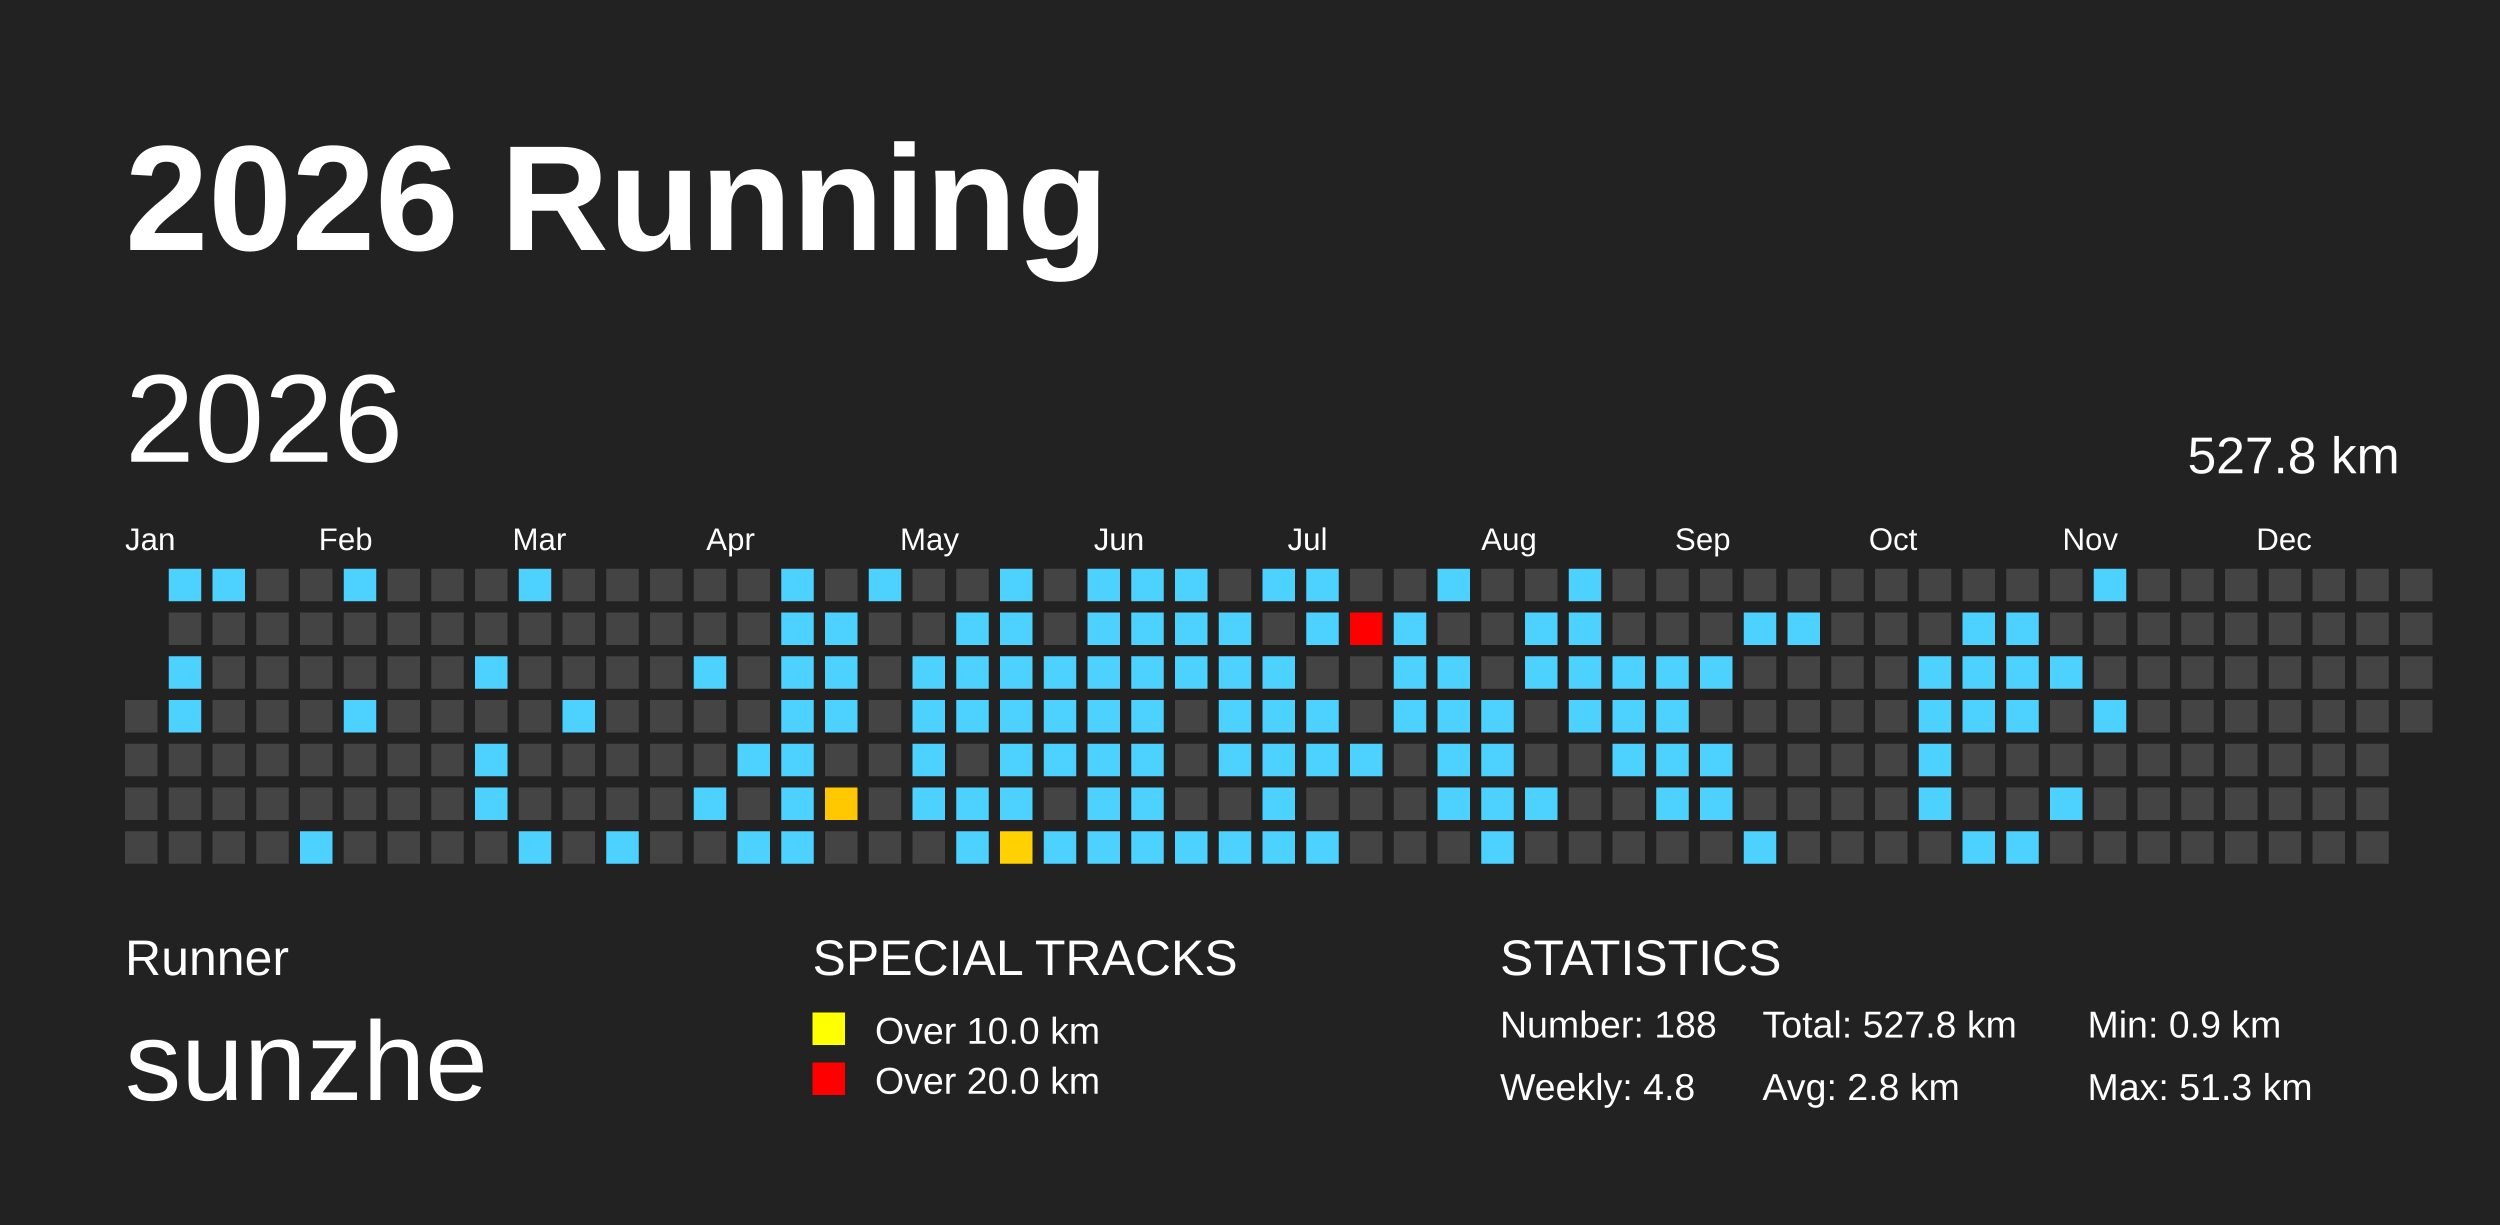
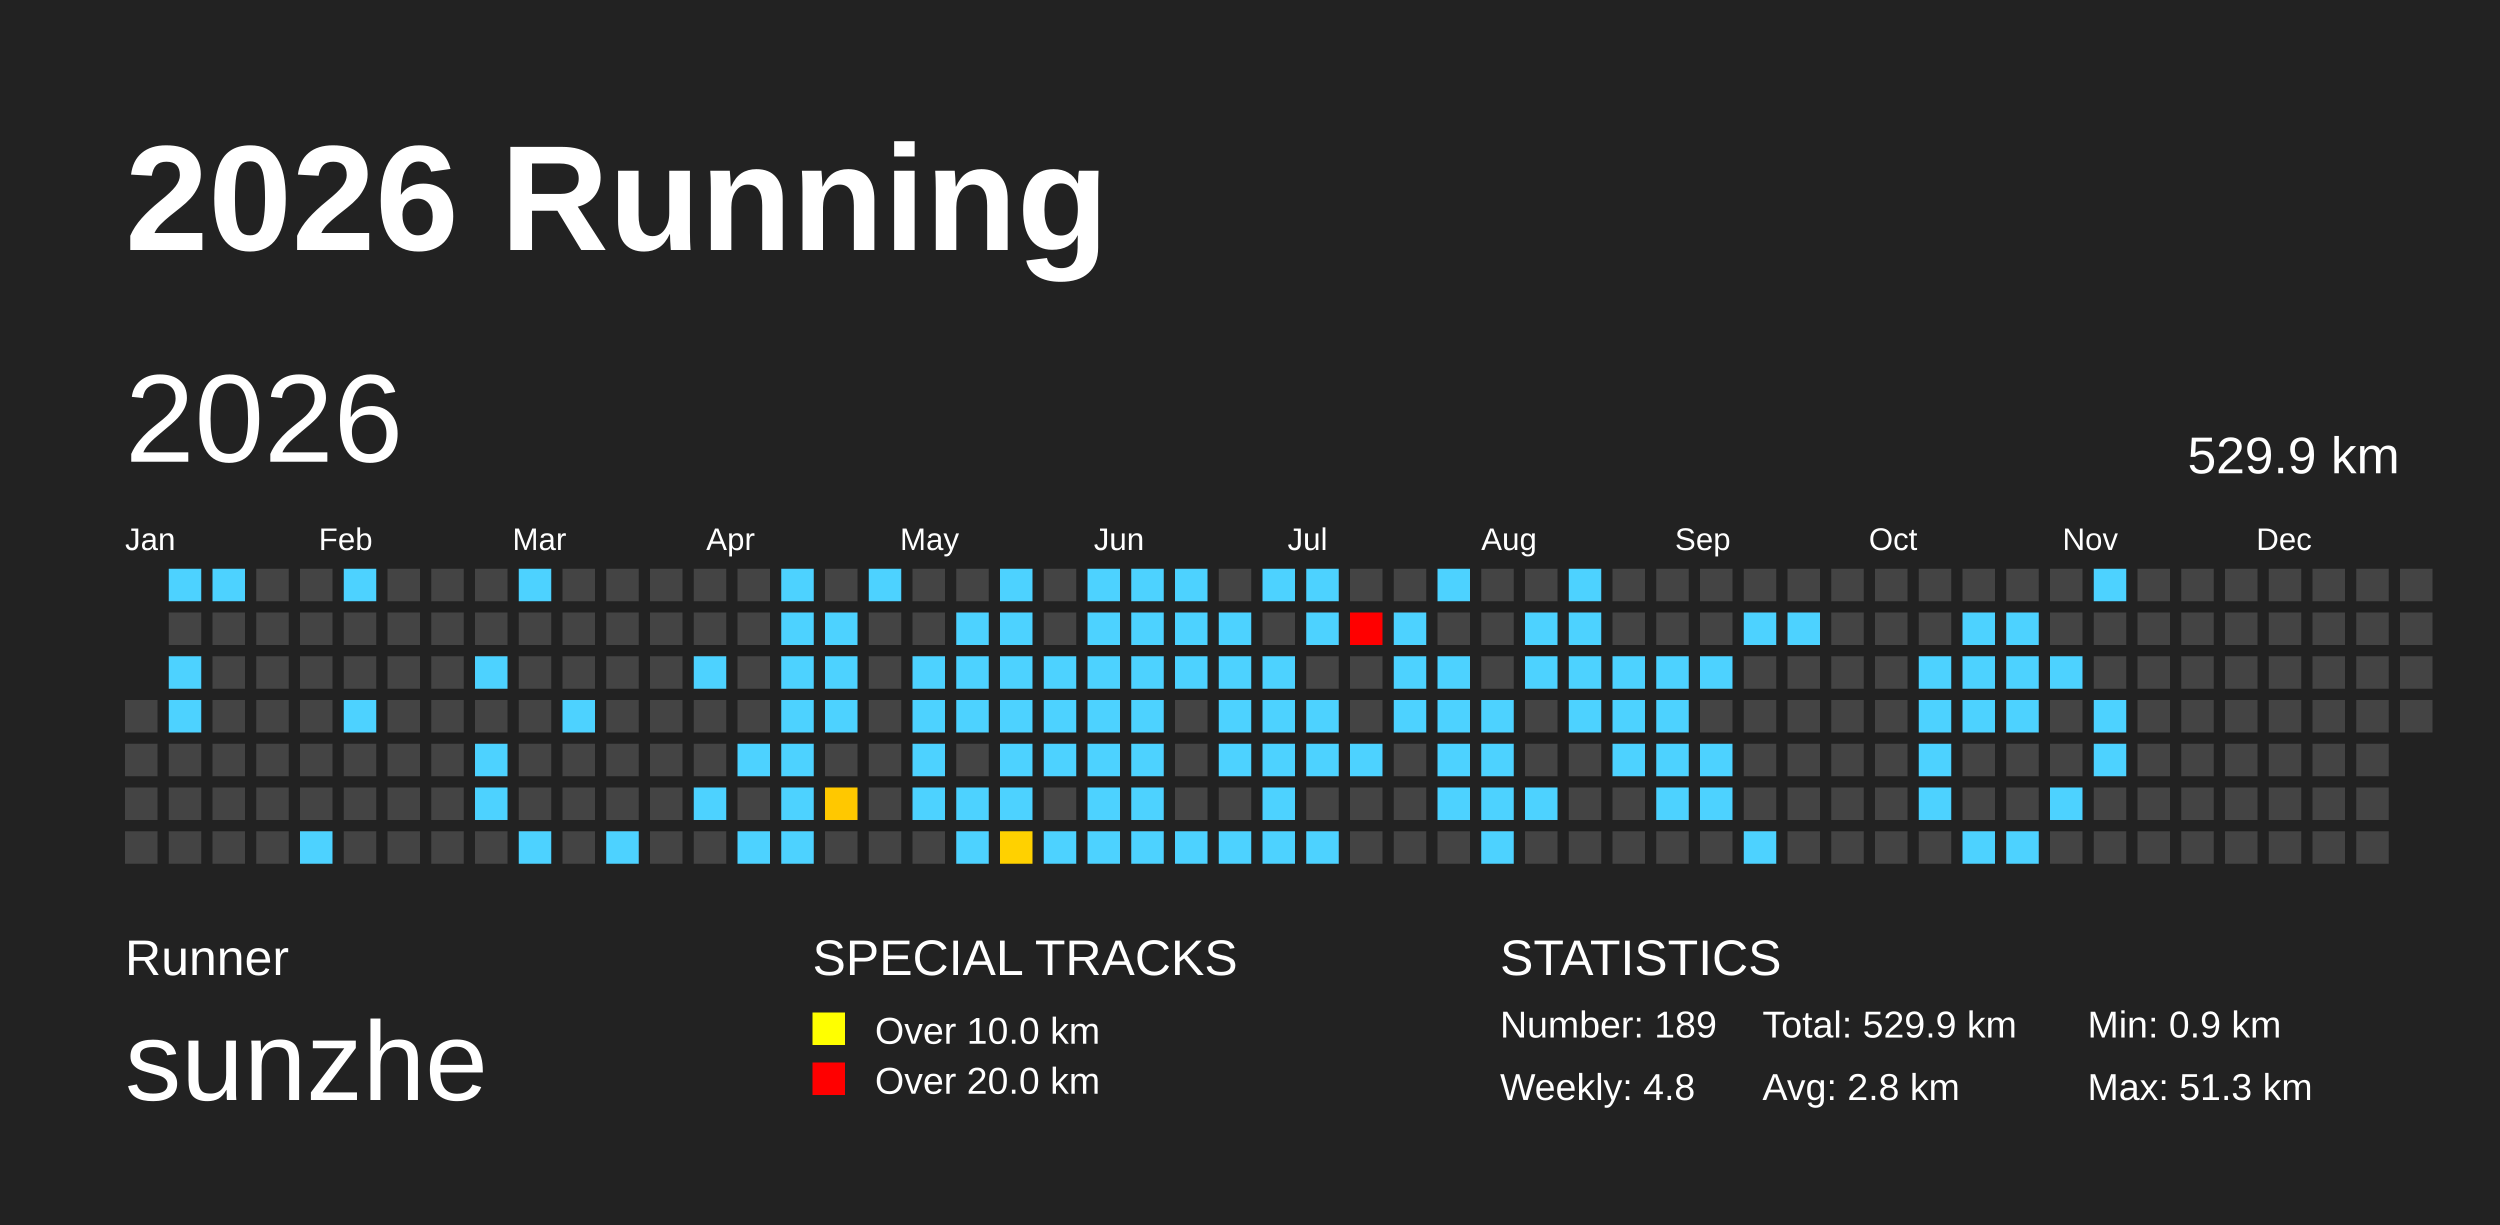
<svg xmlns="http://www.w3.org/2000/svg" baseProfile="full" height="98mm" version="1.1" viewBox="0,0,200,98" width="200mm">
  <defs />
  <rect fill="#222222" height="98" width="200" x="0" y="0" />
  <text fill="#FFFFFF" style="font-size:12px; font-family:Arial; font-weight:bold;" x="10" y="20">2026 Running</text>
  <text fill="#FFFFFF" style="font-size:4px; font-family:Arial" x="10" y="78">Runner</text>
  <text fill="#FFFFFF" style="font-size:9px; font-family:Arial" x="10" y="88">sunzhe</text>
  <text fill="#FFFFFF" style="font-size:4px; font-family:Arial" x="65" y="78">SPECIAL TRACKS</text>
  <rect fill="yellow" height="2.6" width="2.6" x="65" y="81" />
  <text fill="#FFFFFF" style="font-size:3px; font-family:Arial" x="70" y="83.5">Over 10.0 km</text>
  <rect fill="red" height="2.6" width="2.6" x="65" y="85" />
  <text fill="#FFFFFF" style="font-size:3px; font-family:Arial" x="70" y="87.5">Over 20.0 km</text>
  <text fill="#FFFFFF" style="font-size:4px; font-family:Arial" x="120" y="78">STATISTICS</text>
-   <text fill="#FFFFFF" style="font-size:3px; font-family:Arial" x="120" y="83">Number: 188</text>
+   <text fill="#FFFFFF" style="font-size:3px; font-family:Arial" x="120" y="83">Number: 189</text>
  <text fill="#FFFFFF" style="font-size:3px; font-family:Arial" x="120" y="88">Weekly: 4.8</text>
-   <text fill="#FFFFFF" style="font-size:3px; font-family:Arial" x="141" y="83">Total: 527.8 km</text>
+   <text fill="#FFFFFF" style="font-size:3px; font-family:Arial" x="141" y="83">Total: 529.9 km</text>
  <text fill="#FFFFFF" style="font-size:3px; font-family:Arial" x="141" y="88">Avg: 2.8 km</text>
  <text fill="#FFFFFF" style="font-size:3px; font-family:Arial" x="167" y="83">Min: 0.9 km</text>
  <text fill="#FFFFFF" style="font-size:3px; font-family:Arial" x="167" y="88">Max: 51.3 km</text>
  <text dominant-baseline="hanging" fill="#FFFFFF" style="font-size:10.0px; font-family:Arial;" x="10" y="30">2026</text>
-   <text dominant-baseline="hanging" fill="#FFFFFF" style="font-size:4.125px; font-family:Arial;" x="175" y="35">527.8 km</text>
+   <text dominant-baseline="hanging" fill="#FFFFFF" style="font-size:4.125px; font-family:Arial;" x="175" y="35">529.9 km</text>
  <text fill="#FFFFFF" style="font-size:2.5px; font-family:Arial" x="10.0" y="44">Jan</text>
  <text fill="#FFFFFF" style="font-size:2.5px; font-family:Arial" x="25.5" y="44">Feb</text>
  <text fill="#FFFFFF" style="font-size:2.5px; font-family:Arial" x="41.0" y="44">Mar</text>
  <text fill="#FFFFFF" style="font-size:2.5px; font-family:Arial" x="56.5" y="44">Apr</text>
  <text fill="#FFFFFF" style="font-size:2.5px; font-family:Arial" x="72.0" y="44">May</text>
  <text fill="#FFFFFF" style="font-size:2.5px; font-family:Arial" x="87.5" y="44">Jun</text>
  <text fill="#FFFFFF" style="font-size:2.5px; font-family:Arial" x="103.0" y="44">Jul</text>
  <text fill="#FFFFFF" style="font-size:2.5px; font-family:Arial" x="118.5" y="44">Aug</text>
  <text fill="#FFFFFF" style="font-size:2.5px; font-family:Arial" x="134.0" y="44">Sep</text>
  <text fill="#FFFFFF" style="font-size:2.5px; font-family:Arial" x="149.5" y="44">Oct</text>
  <text fill="#FFFFFF" style="font-size:2.5px; font-family:Arial" x="165.0" y="44">Nov</text>
  <text fill="#FFFFFF" style="font-size:2.5px; font-family:Arial" x="180.5" y="44">Dec</text>
  <rect fill="#444444" height="2.6" width="2.6" x="10.0" y="56.0" />
  <rect fill="#444444" height="2.6" width="2.6" x="10.0" y="59.5" />
  <rect fill="#444444" height="2.6" width="2.6" x="10.0" y="63.0" />
  <rect fill="#444444" height="2.6" width="2.6" x="10.0" y="66.5" />
  <rect fill="#4dd2ff" height="2.6" width="2.6" x="13.5" y="45.5" />
  <rect fill="#444444" height="2.6" width="2.6" x="13.5" y="49.0" />
  <rect fill="#4dd2ff" height="2.6" width="2.6" x="13.5" y="52.5" />
  <rect fill="#4dd2ff" height="2.6" width="2.6" x="13.5" y="56.0" />
  <rect fill="#444444" height="2.6" width="2.6" x="13.5" y="59.5" />
  <rect fill="#444444" height="2.6" width="2.6" x="13.5" y="63.0" />
  <rect fill="#444444" height="2.6" width="2.6" x="13.5" y="66.5" />
  <rect fill="#4dd2ff" height="2.6" width="2.6" x="17.0" y="45.5" />
  <rect fill="#444444" height="2.6" width="2.6" x="17.0" y="49.0" />
  <rect fill="#444444" height="2.6" width="2.6" x="17.0" y="52.5" />
  <rect fill="#444444" height="2.6" width="2.6" x="17.0" y="56.0" />
  <rect fill="#444444" height="2.6" width="2.6" x="17.0" y="59.5" />
  <rect fill="#444444" height="2.6" width="2.6" x="17.0" y="63.0" />
  <rect fill="#444444" height="2.6" width="2.6" x="17.0" y="66.5" />
  <rect fill="#444444" height="2.6" width="2.6" x="20.5" y="45.5" />
  <rect fill="#444444" height="2.6" width="2.6" x="20.5" y="49.0" />
  <rect fill="#444444" height="2.6" width="2.6" x="20.5" y="52.5" />
  <rect fill="#444444" height="2.6" width="2.6" x="20.5" y="56.0" />
  <rect fill="#444444" height="2.6" width="2.6" x="20.5" y="59.5" />
  <rect fill="#444444" height="2.6" width="2.6" x="20.5" y="63.0" />
  <rect fill="#444444" height="2.6" width="2.6" x="20.5" y="66.5" />
  <rect fill="#444444" height="2.6" width="2.6" x="24.0" y="45.5" />
  <rect fill="#444444" height="2.6" width="2.6" x="24.0" y="49.0" />
  <rect fill="#444444" height="2.6" width="2.6" x="24.0" y="52.5" />
  <rect fill="#444444" height="2.6" width="2.6" x="24.0" y="56.0" />
  <rect fill="#444444" height="2.6" width="2.6" x="24.0" y="59.5" />
  <rect fill="#444444" height="2.6" width="2.6" x="24.0" y="63.0" />
  <rect fill="#4dd2ff" height="2.6" width="2.6" x="24.0" y="66.5" />
  <rect fill="#4dd2ff" height="2.6" width="2.6" x="27.5" y="45.5" />
  <rect fill="#444444" height="2.6" width="2.6" x="27.5" y="49.0" />
  <rect fill="#444444" height="2.6" width="2.6" x="27.5" y="52.5" />
  <rect fill="#4dd2ff" height="2.6" width="2.6" x="27.5" y="56.0" />
  <rect fill="#444444" height="2.6" width="2.6" x="27.5" y="59.5" />
  <rect fill="#444444" height="2.6" width="2.6" x="27.5" y="63.0" />
  <rect fill="#444444" height="2.6" width="2.6" x="27.5" y="66.5" />
  <rect fill="#444444" height="2.6" width="2.6" x="31.0" y="45.5" />
  <rect fill="#444444" height="2.6" width="2.6" x="31.0" y="49.0" />
  <rect fill="#444444" height="2.6" width="2.6" x="31.0" y="52.5" />
  <rect fill="#444444" height="2.6" width="2.6" x="31.0" y="56.0" />
  <rect fill="#444444" height="2.6" width="2.6" x="31.0" y="59.5" />
  <rect fill="#444444" height="2.6" width="2.6" x="31.0" y="63.0" />
  <rect fill="#444444" height="2.6" width="2.6" x="31.0" y="66.5" />
  <rect fill="#444444" height="2.6" width="2.6" x="34.5" y="45.5" />
  <rect fill="#444444" height="2.6" width="2.6" x="34.5" y="49.0" />
  <rect fill="#444444" height="2.6" width="2.6" x="34.5" y="52.5" />
  <rect fill="#444444" height="2.6" width="2.6" x="34.5" y="56.0" />
  <rect fill="#444444" height="2.6" width="2.6" x="34.5" y="59.5" />
  <rect fill="#444444" height="2.6" width="2.6" x="34.5" y="63.0" />
  <rect fill="#444444" height="2.6" width="2.6" x="34.5" y="66.5" />
  <rect fill="#444444" height="2.6" width="2.6" x="38.0" y="45.5" />
  <rect fill="#444444" height="2.6" width="2.6" x="38.0" y="49.0" />
  <rect fill="#4dd2ff" height="2.6" width="2.6" x="38.0" y="52.5" />
  <rect fill="#444444" height="2.6" width="2.6" x="38.0" y="56.0" />
  <rect fill="#4dd2ff" height="2.6" width="2.6" x="38.0" y="59.5" />
  <rect fill="#4dd2ff" height="2.6" width="2.6" x="38.0" y="63.0" />
  <rect fill="#444444" height="2.6" width="2.6" x="38.0" y="66.5" />
  <rect fill="#4dd2ff" height="2.6" width="2.6" x="41.5" y="45.5" />
  <rect fill="#444444" height="2.6" width="2.6" x="41.5" y="49.0" />
  <rect fill="#444444" height="2.6" width="2.6" x="41.5" y="52.5" />
  <rect fill="#444444" height="2.6" width="2.6" x="41.5" y="56.0" />
  <rect fill="#444444" height="2.6" width="2.6" x="41.5" y="59.5" />
  <rect fill="#444444" height="2.6" width="2.6" x="41.5" y="63.0" />
  <rect fill="#4dd2ff" height="2.6" width="2.6" x="41.5" y="66.5" />
  <rect fill="#444444" height="2.6" width="2.6" x="45.0" y="45.5" />
  <rect fill="#444444" height="2.6" width="2.6" x="45.0" y="49.0" />
  <rect fill="#444444" height="2.6" width="2.6" x="45.0" y="52.5" />
  <rect fill="#4dd2ff" height="2.6" width="2.6" x="45.0" y="56.0" />
  <rect fill="#444444" height="2.6" width="2.6" x="45.0" y="59.5" />
  <rect fill="#444444" height="2.6" width="2.6" x="45.0" y="63.0" />
  <rect fill="#444444" height="2.6" width="2.6" x="45.0" y="66.5" />
  <rect fill="#444444" height="2.6" width="2.6" x="48.5" y="45.5" />
  <rect fill="#444444" height="2.6" width="2.6" x="48.5" y="49.0" />
  <rect fill="#444444" height="2.6" width="2.6" x="48.5" y="52.5" />
  <rect fill="#444444" height="2.6" width="2.6" x="48.5" y="56.0" />
  <rect fill="#444444" height="2.6" width="2.6" x="48.5" y="59.5" />
  <rect fill="#444444" height="2.6" width="2.6" x="48.5" y="63.0" />
  <rect fill="#4dd2ff" height="2.6" width="2.6" x="48.5" y="66.5" />
  <rect fill="#444444" height="2.6" width="2.6" x="52.0" y="45.5" />
  <rect fill="#444444" height="2.6" width="2.6" x="52.0" y="49.0" />
  <rect fill="#444444" height="2.6" width="2.6" x="52.0" y="52.5" />
  <rect fill="#444444" height="2.6" width="2.6" x="52.0" y="56.0" />
  <rect fill="#444444" height="2.6" width="2.6" x="52.0" y="59.5" />
  <rect fill="#444444" height="2.6" width="2.6" x="52.0" y="63.0" />
  <rect fill="#444444" height="2.6" width="2.6" x="52.0" y="66.5" />
  <rect fill="#444444" height="2.6" width="2.6" x="55.5" y="45.5" />
  <rect fill="#444444" height="2.6" width="2.6" x="55.5" y="49.0" />
  <rect fill="#4dd2ff" height="2.6" width="2.6" x="55.5" y="52.5" />
  <rect fill="#444444" height="2.6" width="2.6" x="55.5" y="56.0" />
  <rect fill="#444444" height="2.6" width="2.6" x="55.5" y="59.5" />
  <rect fill="#4dd2ff" height="2.6" width="2.6" x="55.5" y="63.0" />
  <rect fill="#444444" height="2.6" width="2.6" x="55.5" y="66.5" />
  <rect fill="#444444" height="2.6" width="2.6" x="59.0" y="45.5" />
  <rect fill="#444444" height="2.6" width="2.6" x="59.0" y="49.0" />
  <rect fill="#444444" height="2.6" width="2.6" x="59.0" y="52.5" />
  <rect fill="#444444" height="2.6" width="2.6" x="59.0" y="56.0" />
  <rect fill="#4dd2ff" height="2.6" width="2.6" x="59.0" y="59.5" />
  <rect fill="#444444" height="2.6" width="2.6" x="59.0" y="63.0" />
  <rect fill="#4dd2ff" height="2.6" width="2.6" x="59.0" y="66.5" />
  <rect fill="#4dd2ff" height="2.6" width="2.6" x="62.5" y="45.5" />
  <rect fill="#4dd2ff" height="2.6" width="2.6" x="62.5" y="49.0" />
  <rect fill="#4dd2ff" height="2.6" width="2.6" x="62.5" y="52.5" />
  <rect fill="#4dd2ff" height="2.6" width="2.6" x="62.5" y="56.0" />
  <rect fill="#4dd2ff" height="2.6" width="2.6" x="62.5" y="59.5" />
  <rect fill="#4dd2ff" height="2.6" width="2.6" x="62.5" y="63.0" />
  <rect fill="#4dd2ff" height="2.6" width="2.6" x="62.5" y="66.5" />
  <rect fill="#444444" height="2.6" width="2.6" x="66.0" y="45.5" />
  <rect fill="#4dd2ff" height="2.6" width="2.6" x="66.0" y="49.0" />
  <rect fill="#4dd2ff" height="2.6" width="2.6" x="66.0" y="52.5" />
  <rect fill="#4dd2ff" height="2.6" width="2.6" x="66.0" y="56.0" />
  <rect fill="#444444" height="2.6" width="2.6" x="66.0" y="59.5" />
  <rect fill="#ffc800" height="2.6" width="2.6" x="66.0" y="63.0" />
  <rect fill="#444444" height="2.6" width="2.6" x="66.0" y="66.5" />
  <rect fill="#4dd2ff" height="2.6" width="2.6" x="69.5" y="45.5" />
  <rect fill="#444444" height="2.6" width="2.6" x="69.5" y="49.0" />
  <rect fill="#444444" height="2.6" width="2.6" x="69.5" y="52.5" />
  <rect fill="#444444" height="2.6" width="2.6" x="69.5" y="56.0" />
  <rect fill="#444444" height="2.6" width="2.6" x="69.5" y="59.5" />
  <rect fill="#444444" height="2.6" width="2.6" x="69.5" y="63.0" />
  <rect fill="#444444" height="2.6" width="2.6" x="69.5" y="66.5" />
  <rect fill="#444444" height="2.6" width="2.6" x="73.0" y="45.5" />
  <rect fill="#444444" height="2.6" width="2.6" x="73.0" y="49.0" />
  <rect fill="#4dd2ff" height="2.6" width="2.6" x="73.0" y="52.5" />
  <rect fill="#4dd2ff" height="2.6" width="2.6" x="73.0" y="56.0" />
  <rect fill="#4dd2ff" height="2.6" width="2.6" x="73.0" y="59.5" />
  <rect fill="#4dd2ff" height="2.6" width="2.6" x="73.0" y="63.0" />
  <rect fill="#444444" height="2.6" width="2.6" x="73.0" y="66.5" />
  <rect fill="#444444" height="2.6" width="2.6" x="76.5" y="45.5" />
  <rect fill="#4dd2ff" height="2.6" width="2.6" x="76.5" y="49.0" />
  <rect fill="#4dd2ff" height="2.6" width="2.6" x="76.5" y="52.5" />
  <rect fill="#4dd2ff" height="2.6" width="2.6" x="76.5" y="56.0" />
  <rect fill="#444444" height="2.6" width="2.6" x="76.5" y="59.5" />
  <rect fill="#4dd2ff" height="2.6" width="2.6" x="76.5" y="63.0" />
  <rect fill="#4dd2ff" height="2.6" width="2.6" x="76.5" y="66.5" />
  <rect fill="#4dd2ff" height="2.6" width="2.6" x="80.0" y="45.5" />
  <rect fill="#4dd2ff" height="2.6" width="2.6" x="80.0" y="49.0" />
  <rect fill="#4dd2ff" height="2.6" width="2.6" x="80.0" y="52.5" />
  <rect fill="#4dd2ff" height="2.6" width="2.6" x="80.0" y="56.0" />
  <rect fill="#4dd2ff" height="2.6" width="2.6" x="80.0" y="59.5" />
  <rect fill="#4dd2ff" height="2.6" width="2.6" x="80.0" y="63.0" />
  <rect fill="#ffd100" height="2.6" width="2.6" x="80.0" y="66.5" />
  <rect fill="#444444" height="2.6" width="2.6" x="83.5" y="45.5" />
  <rect fill="#444444" height="2.6" width="2.6" x="83.5" y="49.0" />
  <rect fill="#4dd2ff" height="2.6" width="2.6" x="83.5" y="52.5" />
  <rect fill="#4dd2ff" height="2.6" width="2.6" x="83.5" y="56.0" />
  <rect fill="#4dd2ff" height="2.6" width="2.6" x="83.5" y="59.5" />
  <rect fill="#444444" height="2.6" width="2.6" x="83.5" y="63.0" />
  <rect fill="#4dd2ff" height="2.6" width="2.6" x="83.5" y="66.5" />
  <rect fill="#4dd2ff" height="2.6" width="2.6" x="87.0" y="45.5" />
  <rect fill="#4dd2ff" height="2.6" width="2.6" x="87.0" y="49.0" />
  <rect fill="#4dd2ff" height="2.6" width="2.6" x="87.0" y="52.5" />
  <rect fill="#4dd2ff" height="2.6" width="2.6" x="87.0" y="56.0" />
  <rect fill="#4dd2ff" height="2.6" width="2.6" x="87.0" y="59.5" />
  <rect fill="#4dd2ff" height="2.6" width="2.6" x="87.0" y="63.0" />
  <rect fill="#4dd2ff" height="2.6" width="2.6" x="87.0" y="66.5" />
  <rect fill="#4dd2ff" height="2.6" width="2.6" x="90.5" y="45.5" />
  <rect fill="#4dd2ff" height="2.6" width="2.6" x="90.5" y="49.0" />
  <rect fill="#4dd2ff" height="2.6" width="2.6" x="90.5" y="52.5" />
  <rect fill="#4dd2ff" height="2.6" width="2.6" x="90.5" y="56.0" />
  <rect fill="#4dd2ff" height="2.6" width="2.6" x="90.5" y="59.5" />
  <rect fill="#4dd2ff" height="2.6" width="2.6" x="90.5" y="63.0" />
  <rect fill="#4dd2ff" height="2.6" width="2.6" x="90.5" y="66.5" />
  <rect fill="#4dd2ff" height="2.6" width="2.6" x="94.0" y="45.5" />
  <rect fill="#4dd2ff" height="2.6" width="2.6" x="94.0" y="49.0" />
  <rect fill="#4dd2ff" height="2.6" width="2.6" x="94.0" y="52.5" />
  <rect fill="#444444" height="2.6" width="2.6" x="94.0" y="56.0" />
  <rect fill="#444444" height="2.6" width="2.6" x="94.0" y="59.5" />
  <rect fill="#444444" height="2.6" width="2.6" x="94.0" y="63.0" />
  <rect fill="#4dd2ff" height="2.6" width="2.6" x="94.0" y="66.5" />
  <rect fill="#444444" height="2.6" width="2.6" x="97.5" y="45.5" />
  <rect fill="#4dd2ff" height="2.6" width="2.6" x="97.5" y="49.0" />
  <rect fill="#4dd2ff" height="2.6" width="2.6" x="97.5" y="52.5" />
  <rect fill="#4dd2ff" height="2.6" width="2.6" x="97.5" y="56.0" />
  <rect fill="#4dd2ff" height="2.6" width="2.6" x="97.5" y="59.5" />
  <rect fill="#444444" height="2.6" width="2.6" x="97.5" y="63.0" />
  <rect fill="#4dd2ff" height="2.6" width="2.6" x="97.5" y="66.5" />
  <rect fill="#4dd2ff" height="2.6" width="2.6" x="101.0" y="45.5" />
  <rect fill="#444444" height="2.6" width="2.6" x="101.0" y="49.0" />
  <rect fill="#4dd2ff" height="2.6" width="2.6" x="101.0" y="52.5" />
  <rect fill="#4dd2ff" height="2.6" width="2.6" x="101.0" y="56.0" />
  <rect fill="#4dd2ff" height="2.6" width="2.6" x="101.0" y="59.5" />
  <rect fill="#4dd2ff" height="2.6" width="2.6" x="101.0" y="63.0" />
  <rect fill="#4dd2ff" height="2.6" width="2.6" x="101.0" y="66.5" />
  <rect fill="#4dd2ff" height="2.6" width="2.6" x="104.5" y="45.5" />
  <rect fill="#4dd2ff" height="2.6" width="2.6" x="104.5" y="49.0" />
  <rect fill="#444444" height="2.6" width="2.6" x="104.5" y="52.5" />
  <rect fill="#4dd2ff" height="2.6" width="2.6" x="104.5" y="56.0" />
  <rect fill="#4dd2ff" height="2.6" width="2.6" x="104.5" y="59.5" />
  <rect fill="#444444" height="2.6" width="2.6" x="104.5" y="63.0" />
  <rect fill="#4dd2ff" height="2.6" width="2.6" x="104.5" y="66.5" />
  <rect fill="#444444" height="2.6" width="2.6" x="108.0" y="45.5" />
  <rect fill="red" height="2.6" width="2.6" x="108.0" y="49.0" />
  <rect fill="#444444" height="2.6" width="2.6" x="108.0" y="52.5" />
  <rect fill="#444444" height="2.6" width="2.6" x="108.0" y="56.0" />
  <rect fill="#4dd2ff" height="2.6" width="2.6" x="108.0" y="59.5" />
  <rect fill="#444444" height="2.6" width="2.6" x="108.0" y="63.0" />
  <rect fill="#444444" height="2.6" width="2.6" x="108.0" y="66.5" />
  <rect fill="#444444" height="2.6" width="2.6" x="111.5" y="45.5" />
  <rect fill="#4dd2ff" height="2.6" width="2.6" x="111.5" y="49.0" />
  <rect fill="#4dd2ff" height="2.6" width="2.6" x="111.5" y="52.5" />
  <rect fill="#4dd2ff" height="2.6" width="2.6" x="111.5" y="56.0" />
  <rect fill="#444444" height="2.6" width="2.6" x="111.5" y="59.5" />
  <rect fill="#444444" height="2.6" width="2.6" x="111.5" y="63.0" />
  <rect fill="#444444" height="2.6" width="2.6" x="111.5" y="66.5" />
  <rect fill="#4dd2ff" height="2.6" width="2.6" x="115.0" y="45.5" />
  <rect fill="#444444" height="2.6" width="2.6" x="115.0" y="49.0" />
  <rect fill="#4dd2ff" height="2.6" width="2.6" x="115.0" y="52.5" />
  <rect fill="#4dd2ff" height="2.6" width="2.6" x="115.0" y="56.0" />
  <rect fill="#4dd2ff" height="2.6" width="2.6" x="115.0" y="59.5" />
  <rect fill="#4dd2ff" height="2.6" width="2.6" x="115.0" y="63.0" />
  <rect fill="#444444" height="2.6" width="2.6" x="115.0" y="66.5" />
  <rect fill="#444444" height="2.6" width="2.6" x="118.5" y="45.5" />
  <rect fill="#444444" height="2.6" width="2.6" x="118.5" y="49.0" />
  <rect fill="#444444" height="2.6" width="2.6" x="118.5" y="52.5" />
  <rect fill="#4dd2ff" height="2.6" width="2.6" x="118.5" y="56.0" />
  <rect fill="#4dd2ff" height="2.6" width="2.6" x="118.5" y="59.5" />
  <rect fill="#4dd2ff" height="2.6" width="2.6" x="118.5" y="63.0" />
  <rect fill="#4dd2ff" height="2.6" width="2.6" x="118.5" y="66.5" />
  <rect fill="#444444" height="2.6" width="2.6" x="122.0" y="45.5" />
  <rect fill="#4dd2ff" height="2.6" width="2.6" x="122.0" y="49.0" />
  <rect fill="#4dd2ff" height="2.6" width="2.6" x="122.0" y="52.5" />
  <rect fill="#444444" height="2.6" width="2.6" x="122.0" y="56.0" />
  <rect fill="#444444" height="2.6" width="2.6" x="122.0" y="59.5" />
  <rect fill="#4dd2ff" height="2.6" width="2.6" x="122.0" y="63.0" />
  <rect fill="#444444" height="2.6" width="2.6" x="122.0" y="66.5" />
  <rect fill="#4dd2ff" height="2.6" width="2.6" x="125.5" y="45.5" />
  <rect fill="#4dd2ff" height="2.6" width="2.6" x="125.5" y="49.0" />
  <rect fill="#4dd2ff" height="2.6" width="2.6" x="125.5" y="52.5" />
  <rect fill="#4dd2ff" height="2.6" width="2.6" x="125.5" y="56.0" />
  <rect fill="#444444" height="2.6" width="2.6" x="125.5" y="59.5" />
  <rect fill="#444444" height="2.6" width="2.6" x="125.5" y="63.0" />
  <rect fill="#444444" height="2.6" width="2.6" x="125.5" y="66.5" />
  <rect fill="#444444" height="2.6" width="2.6" x="129.0" y="45.5" />
  <rect fill="#444444" height="2.6" width="2.6" x="129.0" y="49.0" />
  <rect fill="#4dd2ff" height="2.6" width="2.6" x="129.0" y="52.5" />
  <rect fill="#4dd2ff" height="2.6" width="2.6" x="129.0" y="56.0" />
  <rect fill="#4dd2ff" height="2.6" width="2.6" x="129.0" y="59.5" />
  <rect fill="#444444" height="2.6" width="2.6" x="129.0" y="63.0" />
  <rect fill="#444444" height="2.6" width="2.6" x="129.0" y="66.5" />
  <rect fill="#444444" height="2.6" width="2.6" x="132.5" y="45.5" />
  <rect fill="#444444" height="2.6" width="2.6" x="132.5" y="49.0" />
  <rect fill="#4dd2ff" height="2.6" width="2.6" x="132.5" y="52.5" />
  <rect fill="#4dd2ff" height="2.6" width="2.6" x="132.5" y="56.0" />
  <rect fill="#4dd2ff" height="2.6" width="2.6" x="132.5" y="59.5" />
  <rect fill="#4dd2ff" height="2.6" width="2.6" x="132.5" y="63.0" />
  <rect fill="#444444" height="2.6" width="2.6" x="132.5" y="66.5" />
  <rect fill="#444444" height="2.6" width="2.6" x="136.0" y="45.5" />
  <rect fill="#444444" height="2.6" width="2.6" x="136.0" y="49.0" />
  <rect fill="#4dd2ff" height="2.6" width="2.6" x="136.0" y="52.5" />
  <rect fill="#444444" height="2.6" width="2.6" x="136.0" y="56.0" />
  <rect fill="#4dd2ff" height="2.6" width="2.6" x="136.0" y="59.5" />
  <rect fill="#4dd2ff" height="2.6" width="2.6" x="136.0" y="63.0" />
  <rect fill="#444444" height="2.6" width="2.6" x="136.0" y="66.5" />
  <rect fill="#444444" height="2.6" width="2.6" x="139.5" y="45.5" />
  <rect fill="#4dd2ff" height="2.6" width="2.6" x="139.5" y="49.0" />
  <rect fill="#444444" height="2.6" width="2.6" x="139.5" y="52.5" />
  <rect fill="#444444" height="2.6" width="2.6" x="139.5" y="56.0" />
  <rect fill="#444444" height="2.6" width="2.6" x="139.5" y="59.5" />
  <rect fill="#444444" height="2.6" width="2.6" x="139.5" y="63.0" />
  <rect fill="#4dd2ff" height="2.6" width="2.6" x="139.5" y="66.5" />
  <rect fill="#444444" height="2.6" width="2.6" x="143.0" y="45.5" />
  <rect fill="#4dd2ff" height="2.6" width="2.6" x="143.0" y="49.0" />
  <rect fill="#444444" height="2.6" width="2.6" x="143.0" y="52.5" />
  <rect fill="#444444" height="2.6" width="2.6" x="143.0" y="56.0" />
  <rect fill="#444444" height="2.6" width="2.6" x="143.0" y="59.5" />
  <rect fill="#444444" height="2.6" width="2.6" x="143.0" y="63.0" />
  <rect fill="#444444" height="2.6" width="2.6" x="143.0" y="66.5" />
  <rect fill="#444444" height="2.6" width="2.6" x="146.5" y="45.5" />
  <rect fill="#444444" height="2.6" width="2.6" x="146.5" y="49.0" />
  <rect fill="#444444" height="2.6" width="2.6" x="146.5" y="52.5" />
  <rect fill="#444444" height="2.6" width="2.6" x="146.5" y="56.0" />
  <rect fill="#444444" height="2.6" width="2.6" x="146.5" y="59.5" />
  <rect fill="#444444" height="2.6" width="2.6" x="146.5" y="63.0" />
  <rect fill="#444444" height="2.6" width="2.6" x="146.5" y="66.5" />
  <rect fill="#444444" height="2.6" width="2.6" x="150.0" y="45.5" />
  <rect fill="#444444" height="2.6" width="2.6" x="150.0" y="49.0" />
  <rect fill="#444444" height="2.6" width="2.6" x="150.0" y="52.5" />
  <rect fill="#444444" height="2.6" width="2.6" x="150.0" y="56.0" />
  <rect fill="#444444" height="2.6" width="2.6" x="150.0" y="59.5" />
  <rect fill="#444444" height="2.6" width="2.6" x="150.0" y="63.0" />
  <rect fill="#444444" height="2.6" width="2.6" x="150.0" y="66.5" />
  <rect fill="#444444" height="2.6" width="2.6" x="153.5" y="45.5" />
  <rect fill="#444444" height="2.6" width="2.6" x="153.5" y="49.0" />
  <rect fill="#4dd2ff" height="2.6" width="2.6" x="153.5" y="52.5" />
  <rect fill="#4dd2ff" height="2.6" width="2.6" x="153.5" y="56.0" />
  <rect fill="#4dd2ff" height="2.6" width="2.6" x="153.5" y="59.5" />
  <rect fill="#4dd2ff" height="2.6" width="2.6" x="153.5" y="63.0" />
  <rect fill="#444444" height="2.6" width="2.6" x="153.5" y="66.5" />
  <rect fill="#444444" height="2.6" width="2.6" x="157.0" y="45.5" />
  <rect fill="#4dd2ff" height="2.6" width="2.6" x="157.0" y="49.0" />
  <rect fill="#4dd2ff" height="2.6" width="2.6" x="157.0" y="52.5" />
  <rect fill="#4dd2ff" height="2.6" width="2.6" x="157.0" y="56.0" />
  <rect fill="#444444" height="2.6" width="2.6" x="157.0" y="59.5" />
  <rect fill="#444444" height="2.6" width="2.6" x="157.0" y="63.0" />
  <rect fill="#4dd2ff" height="2.6" width="2.6" x="157.0" y="66.5" />
  <rect fill="#444444" height="2.6" width="2.6" x="160.5" y="45.5" />
  <rect fill="#4dd2ff" height="2.6" width="2.6" x="160.5" y="49.0" />
  <rect fill="#4dd2ff" height="2.6" width="2.6" x="160.5" y="52.5" />
  <rect fill="#4dd2ff" height="2.6" width="2.6" x="160.5" y="56.0" />
  <rect fill="#444444" height="2.6" width="2.6" x="160.5" y="59.5" />
  <rect fill="#444444" height="2.6" width="2.6" x="160.5" y="63.0" />
  <rect fill="#4dd2ff" height="2.6" width="2.6" x="160.5" y="66.5" />
  <rect fill="#444444" height="2.6" width="2.6" x="164.0" y="45.5" />
  <rect fill="#444444" height="2.6" width="2.6" x="164.0" y="49.0" />
  <rect fill="#4dd2ff" height="2.6" width="2.6" x="164.0" y="52.5" />
  <rect fill="#444444" height="2.6" width="2.6" x="164.0" y="56.0" />
  <rect fill="#444444" height="2.6" width="2.6" x="164.0" y="59.5" />
  <rect fill="#4dd2ff" height="2.6" width="2.6" x="164.0" y="63.0" />
  <rect fill="#444444" height="2.6" width="2.6" x="164.0" y="66.5" />
  <rect fill="#4dd2ff" height="2.6" width="2.6" x="167.5" y="45.5" />
  <rect fill="#444444" height="2.6" width="2.6" x="167.5" y="49.0" />
  <rect fill="#444444" height="2.6" width="2.6" x="167.5" y="52.5" />
  <rect fill="#4dd2ff" height="2.6" width="2.6" x="167.5" y="56.0" />
-   <rect fill="#444444" height="2.6" width="2.6" x="167.5" y="59.5" />
+   <rect fill="#4dd2ff" height="2.6" width="2.6" x="167.5" y="59.5" />
  <rect fill="#444444" height="2.6" width="2.6" x="167.5" y="63.0" />
  <rect fill="#444444" height="2.6" width="2.6" x="167.5" y="66.5" />
  <rect fill="#444444" height="2.6" width="2.6" x="171.0" y="45.5" />
  <rect fill="#444444" height="2.6" width="2.6" x="171.0" y="49.0" />
  <rect fill="#444444" height="2.6" width="2.6" x="171.0" y="52.5" />
  <rect fill="#444444" height="2.6" width="2.6" x="171.0" y="56.0" />
  <rect fill="#444444" height="2.6" width="2.6" x="171.0" y="59.5" />
  <rect fill="#444444" height="2.6" width="2.6" x="171.0" y="63.0" />
  <rect fill="#444444" height="2.6" width="2.6" x="171.0" y="66.5" />
  <rect fill="#444444" height="2.6" width="2.6" x="174.5" y="45.5" />
  <rect fill="#444444" height="2.6" width="2.6" x="174.5" y="49.0" />
  <rect fill="#444444" height="2.6" width="2.6" x="174.5" y="52.5" />
  <rect fill="#444444" height="2.6" width="2.6" x="174.5" y="56.0" />
  <rect fill="#444444" height="2.6" width="2.6" x="174.5" y="59.5" />
  <rect fill="#444444" height="2.6" width="2.6" x="174.5" y="63.0" />
  <rect fill="#444444" height="2.6" width="2.6" x="174.5" y="66.5" />
  <rect fill="#444444" height="2.6" width="2.6" x="178.0" y="45.5" />
  <rect fill="#444444" height="2.6" width="2.6" x="178.0" y="49.0" />
  <rect fill="#444444" height="2.6" width="2.6" x="178.0" y="52.5" />
  <rect fill="#444444" height="2.6" width="2.6" x="178.0" y="56.0" />
  <rect fill="#444444" height="2.6" width="2.6" x="178.0" y="59.5" />
  <rect fill="#444444" height="2.6" width="2.6" x="178.0" y="63.0" />
  <rect fill="#444444" height="2.6" width="2.6" x="178.0" y="66.5" />
  <rect fill="#444444" height="2.6" width="2.6" x="181.5" y="45.5" />
  <rect fill="#444444" height="2.6" width="2.6" x="181.5" y="49.0" />
  <rect fill="#444444" height="2.6" width="2.6" x="181.5" y="52.5" />
  <rect fill="#444444" height="2.6" width="2.6" x="181.5" y="56.0" />
  <rect fill="#444444" height="2.6" width="2.6" x="181.5" y="59.5" />
  <rect fill="#444444" height="2.6" width="2.6" x="181.5" y="63.0" />
  <rect fill="#444444" height="2.6" width="2.6" x="181.5" y="66.5" />
  <rect fill="#444444" height="2.6" width="2.6" x="185.0" y="45.5" />
  <rect fill="#444444" height="2.6" width="2.6" x="185.0" y="49.0" />
  <rect fill="#444444" height="2.6" width="2.6" x="185.0" y="52.5" />
  <rect fill="#444444" height="2.6" width="2.6" x="185.0" y="56.0" />
  <rect fill="#444444" height="2.6" width="2.6" x="185.0" y="59.5" />
  <rect fill="#444444" height="2.6" width="2.6" x="185.0" y="63.0" />
  <rect fill="#444444" height="2.6" width="2.6" x="185.0" y="66.5" />
  <rect fill="#444444" height="2.6" width="2.6" x="188.5" y="45.5" />
  <rect fill="#444444" height="2.6" width="2.6" x="188.5" y="49.0" />
  <rect fill="#444444" height="2.6" width="2.6" x="188.5" y="52.5" />
  <rect fill="#444444" height="2.6" width="2.6" x="188.5" y="56.0" />
  <rect fill="#444444" height="2.6" width="2.6" x="188.5" y="59.5" />
  <rect fill="#444444" height="2.6" width="2.6" x="188.5" y="63.0" />
  <rect fill="#444444" height="2.6" width="2.6" x="188.5" y="66.5" />
  <rect fill="#444444" height="2.6" width="2.6" x="192.0" y="45.5" />
  <rect fill="#444444" height="2.6" width="2.6" x="192.0" y="49.0" />
  <rect fill="#444444" height="2.6" width="2.6" x="192.0" y="52.5" />
  <rect fill="#444444" height="2.6" width="2.6" x="192.0" y="56.0" />
</svg>
